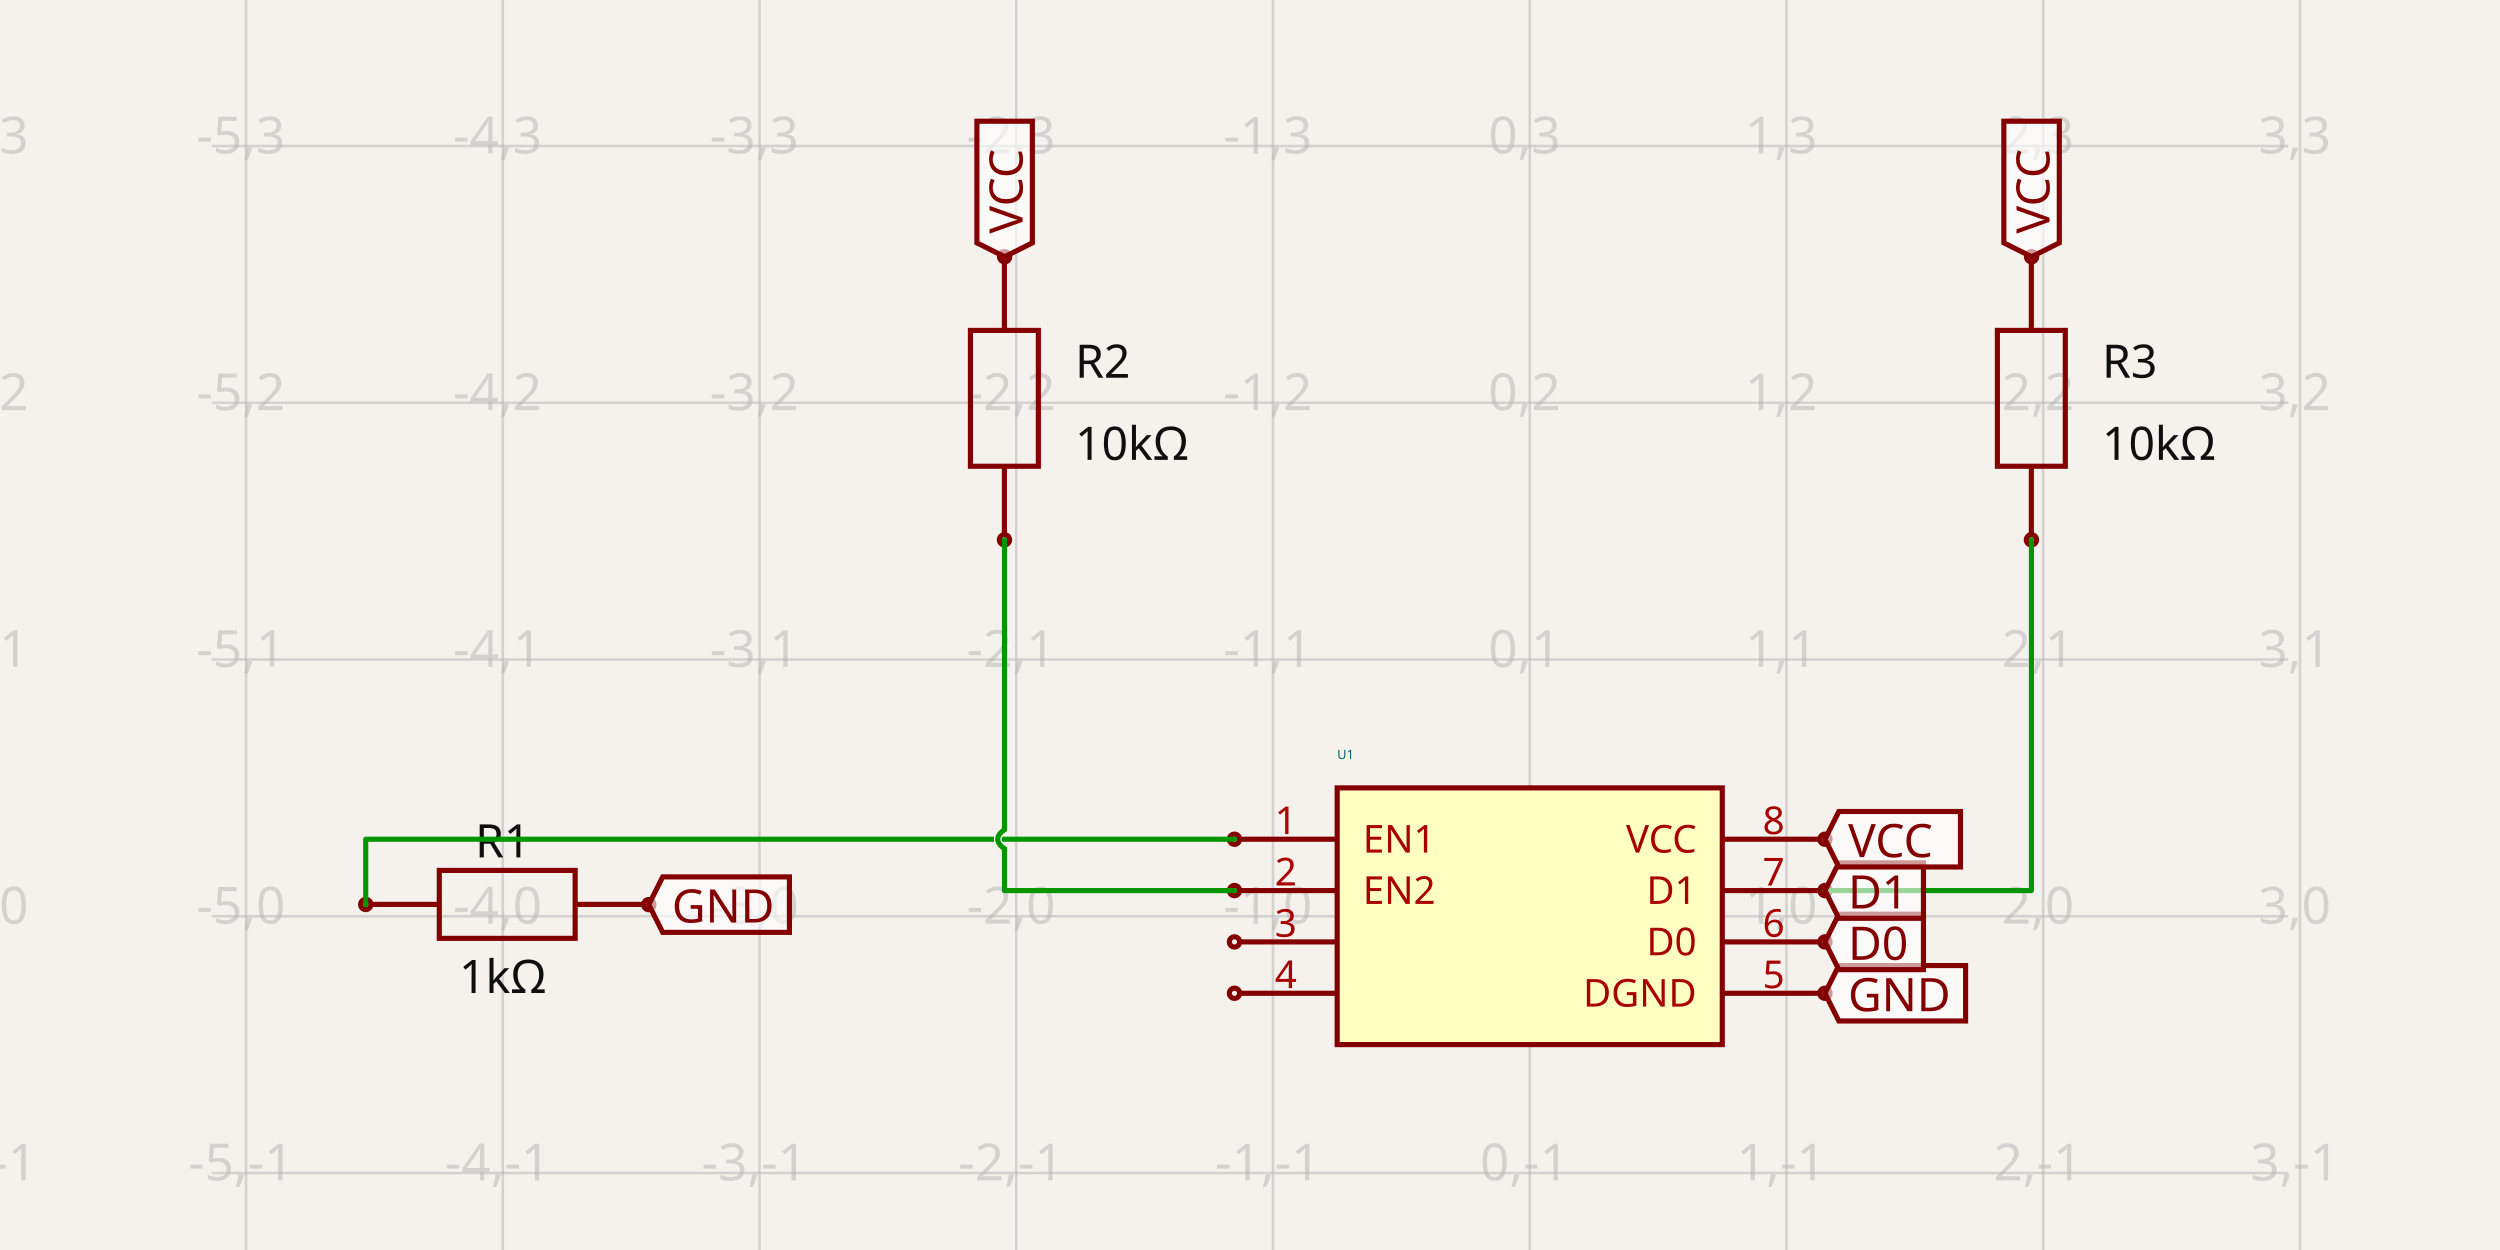
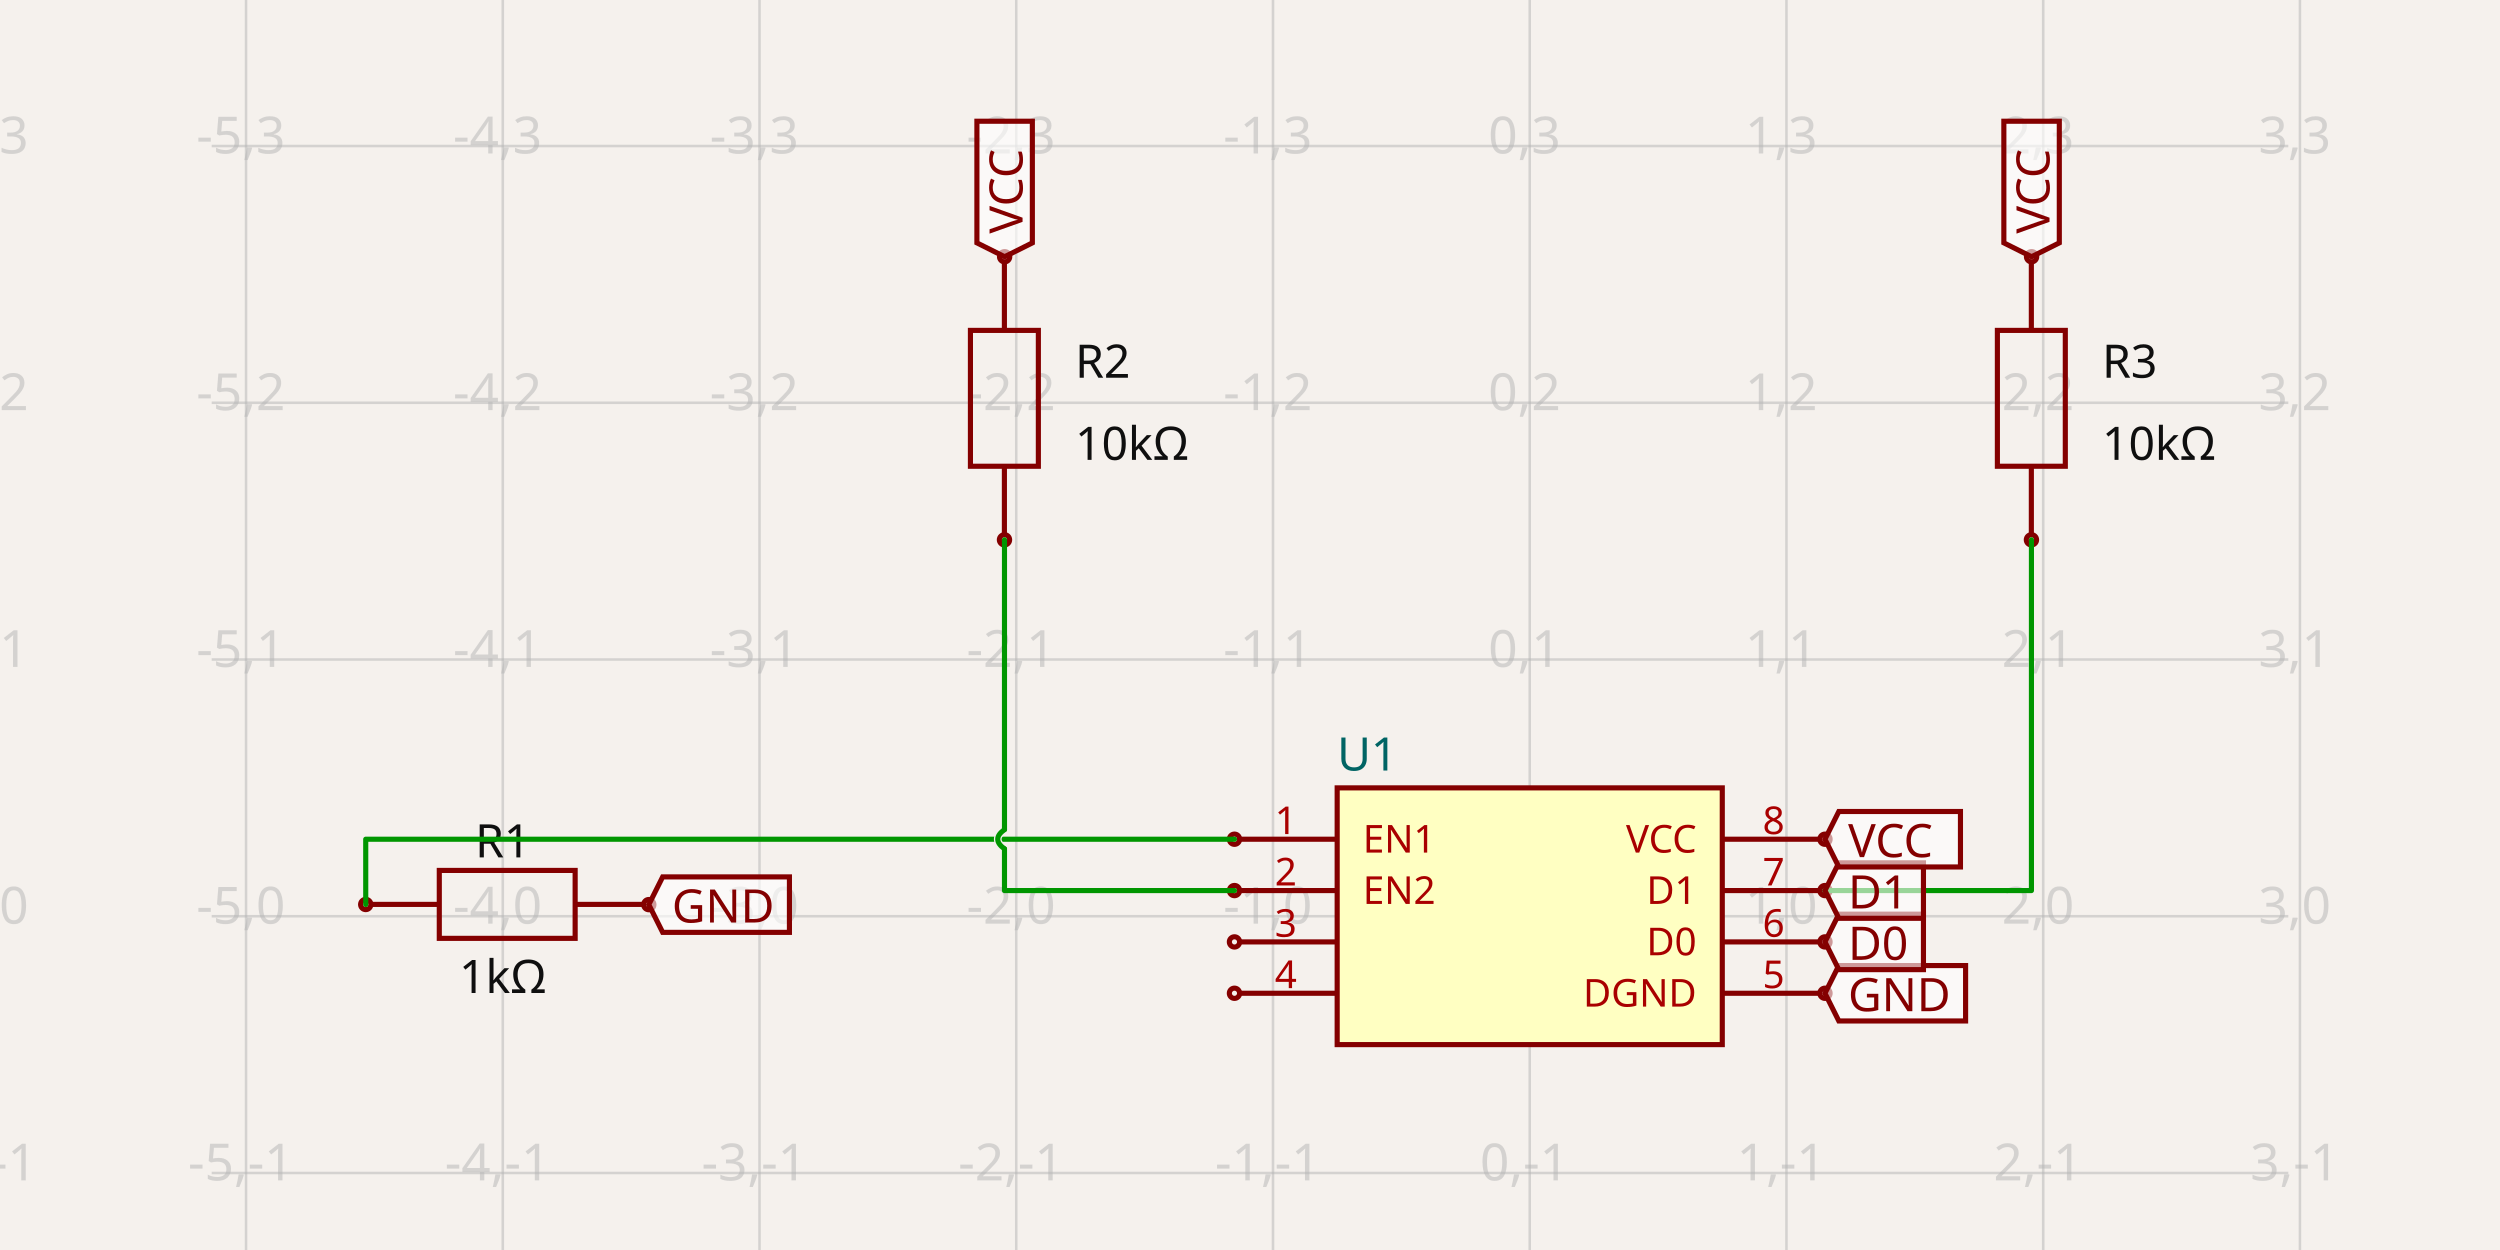
<svg xmlns="http://www.w3.org/2000/svg" width="1200" height="600" style="background-color: rgb(245, 241, 237)" data-real-to-screen-transform="matrix(123.233886394,0,0,-123.233886394,734.2663631033,439.7959476878)">
  <style>
              .boundary { fill: rgb(245, 241, 237); }
              .schematic-boundary { fill: none; stroke: #fff; }
              .component { fill: none; stroke: rgb(132, 0, 0); }
              .chip { fill: rgb(255, 255, 194); stroke: rgb(132, 0, 0); }
              .component-pin { fill: none; stroke: rgb(132, 0, 0); }
              .trace:hover {
                filter: invert(1);
              }
              .trace:hover .trace-crossing-outline {
                opacity: 0;
              }
              .text { font-family: sans-serif; fill: rgb(0, 150, 0); }
              .pin-number { fill: rgb(169, 0, 0); }
              .port-label { fill: rgb(0, 100, 100); }
              .component-name { fill: rgb(0, 100, 100); }
            </style>
  <rect class="boundary" x="0" y="0" width="1200" height="600" />
  <g class="grid">
    <line x1="-5.137" y1="600" x2="-5.137" y2="3.6266101233195513e-11" stroke="rgb(181, 181, 181)" stroke-width="1.232" stroke-opacity="0.5" />
    <line x1="118.097" y1="600" x2="118.097" y2="3.6266101233195513e-11" stroke="rgb(181, 181, 181)" stroke-width="1.232" stroke-opacity="0.5" />
    <line x1="241.331" y1="600" x2="241.331" y2="3.6266101233195513e-11" stroke="rgb(181, 181, 181)" stroke-width="1.232" stroke-opacity="0.5" />
    <line x1="364.565" y1="600" x2="364.565" y2="3.6266101233195513e-11" stroke="rgb(181, 181, 181)" stroke-width="1.232" stroke-opacity="0.5" />
    <line x1="487.799" y1="600" x2="487.799" y2="3.6266101233195513e-11" stroke="rgb(181, 181, 181)" stroke-width="1.232" stroke-opacity="0.5" />
    <line x1="611.032" y1="600" x2="611.032" y2="3.6266101233195513e-11" stroke="rgb(181, 181, 181)" stroke-width="1.232" stroke-opacity="0.5" />
    <line x1="734.266" y1="600" x2="734.266" y2="3.6266101233195513e-11" stroke="rgb(181, 181, 181)" stroke-width="1.232" stroke-opacity="0.5" />
    <line x1="857.5" y1="600" x2="857.5" y2="3.6266101233195513e-11" stroke="rgb(181, 181, 181)" stroke-width="1.232" stroke-opacity="0.5" />
    <line x1="980.734" y1="600" x2="980.734" y2="3.6266101233195513e-11" stroke="rgb(181, 181, 181)" stroke-width="1.232" stroke-opacity="0.5" />
    <line x1="1103.968" y1="600" x2="1103.968" y2="3.6266101233195513e-11" stroke="rgb(181, 181, 181)" stroke-width="1.232" stroke-opacity="0.5" />
    <line x1="101.609" y1="686.264" x2="1098.391" y2="686.264" stroke="rgb(181, 181, 181)" stroke-width="1.232" stroke-opacity="0.5" />
    <line x1="101.609" y1="563.03" x2="1098.391" y2="563.03" stroke="rgb(181, 181, 181)" stroke-width="1.232" stroke-opacity="0.5" />
    <line x1="101.609" y1="439.796" x2="1098.391" y2="439.796" stroke="rgb(181, 181, 181)" stroke-width="1.232" stroke-opacity="0.5" />
    <line x1="101.609" y1="316.562" x2="1098.391" y2="316.562" stroke="rgb(181, 181, 181)" stroke-width="1.232" stroke-opacity="0.5" />
    <line x1="101.609" y1="193.328" x2="1098.391" y2="193.328" stroke="rgb(181, 181, 181)" stroke-width="1.232" stroke-opacity="0.5" />
    <line x1="101.609" y1="70.094" x2="1098.391" y2="70.094" stroke="rgb(181, 181, 181)" stroke-width="1.232" stroke-opacity="0.5" />
    <line x1="101.609" y1="-53.14" x2="1098.391" y2="-53.14" stroke="rgb(181, 181, 181)" stroke-width="1.232" stroke-opacity="0.5" />
    <text x="-7.637" y="681.264" fill="rgb(181, 181, 181)" font-size="24.647" fill-opacity="0.5" text-anchor="middle" dominant-baseline="middle" font-family="sans-serif">-6,-2</text>
    <text x="-7.637" y="558.03" fill="rgb(181, 181, 181)" font-size="24.647" fill-opacity="0.5" text-anchor="middle" dominant-baseline="middle" font-family="sans-serif">-6,-1</text>
    <text x="-7.637" y="434.796" fill="rgb(181, 181, 181)" font-size="24.647" fill-opacity="0.5" text-anchor="middle" dominant-baseline="middle" font-family="sans-serif">-6,0</text>
    <text x="-7.637" y="311.562" fill="rgb(181, 181, 181)" font-size="24.647" fill-opacity="0.5" text-anchor="middle" dominant-baseline="middle" font-family="sans-serif">-6,1</text>
    <text x="-7.637" y="188.328" fill="rgb(181, 181, 181)" font-size="24.647" fill-opacity="0.5" text-anchor="middle" dominant-baseline="middle" font-family="sans-serif">-6,2</text>
    <text x="-7.637" y="65.094" fill="rgb(181, 181, 181)" font-size="24.647" fill-opacity="0.5" text-anchor="middle" dominant-baseline="middle" font-family="sans-serif">-6,3</text>
    <text x="-7.637" y="-58.14" fill="rgb(181, 181, 181)" font-size="24.647" fill-opacity="0.5" text-anchor="middle" dominant-baseline="middle" font-family="sans-serif">-6,4</text>
    <text x="115.597" y="681.264" fill="rgb(181, 181, 181)" font-size="24.647" fill-opacity="0.5" text-anchor="middle" dominant-baseline="middle" font-family="sans-serif">-5,-2</text>
    <text x="115.597" y="558.03" fill="rgb(181, 181, 181)" font-size="24.647" fill-opacity="0.5" text-anchor="middle" dominant-baseline="middle" font-family="sans-serif">-5,-1</text>
    <text x="115.597" y="434.796" fill="rgb(181, 181, 181)" font-size="24.647" fill-opacity="0.5" text-anchor="middle" dominant-baseline="middle" font-family="sans-serif">-5,0</text>
    <text x="115.597" y="311.562" fill="rgb(181, 181, 181)" font-size="24.647" fill-opacity="0.5" text-anchor="middle" dominant-baseline="middle" font-family="sans-serif">-5,1</text>
    <text x="115.597" y="188.328" fill="rgb(181, 181, 181)" font-size="24.647" fill-opacity="0.5" text-anchor="middle" dominant-baseline="middle" font-family="sans-serif">-5,2</text>
    <text x="115.597" y="65.094" fill="rgb(181, 181, 181)" font-size="24.647" fill-opacity="0.5" text-anchor="middle" dominant-baseline="middle" font-family="sans-serif">-5,3</text>
    <text x="115.597" y="-58.14" fill="rgb(181, 181, 181)" font-size="24.647" fill-opacity="0.5" text-anchor="middle" dominant-baseline="middle" font-family="sans-serif">-5,4</text>
    <text x="238.831" y="681.264" fill="rgb(181, 181, 181)" font-size="24.647" fill-opacity="0.5" text-anchor="middle" dominant-baseline="middle" font-family="sans-serif">-4,-2</text>
    <text x="238.831" y="558.03" fill="rgb(181, 181, 181)" font-size="24.647" fill-opacity="0.5" text-anchor="middle" dominant-baseline="middle" font-family="sans-serif">-4,-1</text>
    <text x="238.831" y="434.796" fill="rgb(181, 181, 181)" font-size="24.647" fill-opacity="0.5" text-anchor="middle" dominant-baseline="middle" font-family="sans-serif">-4,0</text>
    <text x="238.831" y="311.562" fill="rgb(181, 181, 181)" font-size="24.647" fill-opacity="0.5" text-anchor="middle" dominant-baseline="middle" font-family="sans-serif">-4,1</text>
    <text x="238.831" y="188.328" fill="rgb(181, 181, 181)" font-size="24.647" fill-opacity="0.5" text-anchor="middle" dominant-baseline="middle" font-family="sans-serif">-4,2</text>
    <text x="238.831" y="65.094" fill="rgb(181, 181, 181)" font-size="24.647" fill-opacity="0.5" text-anchor="middle" dominant-baseline="middle" font-family="sans-serif">-4,3</text>
    <text x="238.831" y="-58.14" fill="rgb(181, 181, 181)" font-size="24.647" fill-opacity="0.5" text-anchor="middle" dominant-baseline="middle" font-family="sans-serif">-4,4</text>
    <text x="362.065" y="681.264" fill="rgb(181, 181, 181)" font-size="24.647" fill-opacity="0.5" text-anchor="middle" dominant-baseline="middle" font-family="sans-serif">-3,-2</text>
    <text x="362.065" y="558.03" fill="rgb(181, 181, 181)" font-size="24.647" fill-opacity="0.5" text-anchor="middle" dominant-baseline="middle" font-family="sans-serif">-3,-1</text>
    <text x="362.065" y="434.796" fill="rgb(181, 181, 181)" font-size="24.647" fill-opacity="0.5" text-anchor="middle" dominant-baseline="middle" font-family="sans-serif">-3,0</text>
    <text x="362.065" y="311.562" fill="rgb(181, 181, 181)" font-size="24.647" fill-opacity="0.5" text-anchor="middle" dominant-baseline="middle" font-family="sans-serif">-3,1</text>
    <text x="362.065" y="188.328" fill="rgb(181, 181, 181)" font-size="24.647" fill-opacity="0.5" text-anchor="middle" dominant-baseline="middle" font-family="sans-serif">-3,2</text>
    <text x="362.065" y="65.094" fill="rgb(181, 181, 181)" font-size="24.647" fill-opacity="0.5" text-anchor="middle" dominant-baseline="middle" font-family="sans-serif">-3,3</text>
    <text x="362.065" y="-58.14" fill="rgb(181, 181, 181)" font-size="24.647" fill-opacity="0.5" text-anchor="middle" dominant-baseline="middle" font-family="sans-serif">-3,4</text>
    <text x="485.299" y="681.264" fill="rgb(181, 181, 181)" font-size="24.647" fill-opacity="0.5" text-anchor="middle" dominant-baseline="middle" font-family="sans-serif">-2,-2</text>
    <text x="485.299" y="558.03" fill="rgb(181, 181, 181)" font-size="24.647" fill-opacity="0.5" text-anchor="middle" dominant-baseline="middle" font-family="sans-serif">-2,-1</text>
    <text x="485.299" y="434.796" fill="rgb(181, 181, 181)" font-size="24.647" fill-opacity="0.5" text-anchor="middle" dominant-baseline="middle" font-family="sans-serif">-2,0</text>
    <text x="485.299" y="311.562" fill="rgb(181, 181, 181)" font-size="24.647" fill-opacity="0.5" text-anchor="middle" dominant-baseline="middle" font-family="sans-serif">-2,1</text>
    <text x="485.299" y="188.328" fill="rgb(181, 181, 181)" font-size="24.647" fill-opacity="0.5" text-anchor="middle" dominant-baseline="middle" font-family="sans-serif">-2,2</text>
    <text x="485.299" y="65.094" fill="rgb(181, 181, 181)" font-size="24.647" fill-opacity="0.5" text-anchor="middle" dominant-baseline="middle" font-family="sans-serif">-2,3</text>
    <text x="485.299" y="-58.14" fill="rgb(181, 181, 181)" font-size="24.647" fill-opacity="0.5" text-anchor="middle" dominant-baseline="middle" font-family="sans-serif">-2,4</text>
    <text x="608.532" y="681.264" fill="rgb(181, 181, 181)" font-size="24.647" fill-opacity="0.5" text-anchor="middle" dominant-baseline="middle" font-family="sans-serif">-1,-2</text>
    <text x="608.532" y="558.03" fill="rgb(181, 181, 181)" font-size="24.647" fill-opacity="0.5" text-anchor="middle" dominant-baseline="middle" font-family="sans-serif">-1,-1</text>
    <text x="608.532" y="434.796" fill="rgb(181, 181, 181)" font-size="24.647" fill-opacity="0.5" text-anchor="middle" dominant-baseline="middle" font-family="sans-serif">-1,0</text>
    <text x="608.532" y="311.562" fill="rgb(181, 181, 181)" font-size="24.647" fill-opacity="0.5" text-anchor="middle" dominant-baseline="middle" font-family="sans-serif">-1,1</text>
    <text x="608.532" y="188.328" fill="rgb(181, 181, 181)" font-size="24.647" fill-opacity="0.5" text-anchor="middle" dominant-baseline="middle" font-family="sans-serif">-1,2</text>
    <text x="608.532" y="65.094" fill="rgb(181, 181, 181)" font-size="24.647" fill-opacity="0.5" text-anchor="middle" dominant-baseline="middle" font-family="sans-serif">-1,3</text>
    <text x="608.532" y="-58.14" fill="rgb(181, 181, 181)" font-size="24.647" fill-opacity="0.5" text-anchor="middle" dominant-baseline="middle" font-family="sans-serif">-1,4</text>
    <text x="731.766" y="681.264" fill="rgb(181, 181, 181)" font-size="24.647" fill-opacity="0.5" text-anchor="middle" dominant-baseline="middle" font-family="sans-serif">0,-2</text>
    <text x="731.766" y="558.03" fill="rgb(181, 181, 181)" font-size="24.647" fill-opacity="0.5" text-anchor="middle" dominant-baseline="middle" font-family="sans-serif">0,-1</text>
    <text x="731.766" y="434.796" fill="rgb(181, 181, 181)" font-size="24.647" fill-opacity="0.5" text-anchor="middle" dominant-baseline="middle" font-family="sans-serif">0,0</text>
    <text x="731.766" y="311.562" fill="rgb(181, 181, 181)" font-size="24.647" fill-opacity="0.5" text-anchor="middle" dominant-baseline="middle" font-family="sans-serif">0,1</text>
    <text x="731.766" y="188.328" fill="rgb(181, 181, 181)" font-size="24.647" fill-opacity="0.5" text-anchor="middle" dominant-baseline="middle" font-family="sans-serif">0,2</text>
    <text x="731.766" y="65.094" fill="rgb(181, 181, 181)" font-size="24.647" fill-opacity="0.5" text-anchor="middle" dominant-baseline="middle" font-family="sans-serif">0,3</text>
    <text x="731.766" y="-58.14" fill="rgb(181, 181, 181)" font-size="24.647" fill-opacity="0.5" text-anchor="middle" dominant-baseline="middle" font-family="sans-serif">0,4</text>
    <text x="855" y="681.264" fill="rgb(181, 181, 181)" font-size="24.647" fill-opacity="0.5" text-anchor="middle" dominant-baseline="middle" font-family="sans-serif">1,-2</text>
    <text x="855" y="558.03" fill="rgb(181, 181, 181)" font-size="24.647" fill-opacity="0.5" text-anchor="middle" dominant-baseline="middle" font-family="sans-serif">1,-1</text>
    <text x="855" y="434.796" fill="rgb(181, 181, 181)" font-size="24.647" fill-opacity="0.5" text-anchor="middle" dominant-baseline="middle" font-family="sans-serif">1,0</text>
    <text x="855" y="311.562" fill="rgb(181, 181, 181)" font-size="24.647" fill-opacity="0.5" text-anchor="middle" dominant-baseline="middle" font-family="sans-serif">1,1</text>
    <text x="855" y="188.328" fill="rgb(181, 181, 181)" font-size="24.647" fill-opacity="0.5" text-anchor="middle" dominant-baseline="middle" font-family="sans-serif">1,2</text>
    <text x="855" y="65.094" fill="rgb(181, 181, 181)" font-size="24.647" fill-opacity="0.5" text-anchor="middle" dominant-baseline="middle" font-family="sans-serif">1,3</text>
    <text x="855" y="-58.14" fill="rgb(181, 181, 181)" font-size="24.647" fill-opacity="0.5" text-anchor="middle" dominant-baseline="middle" font-family="sans-serif">1,4</text>
    <text x="978.234" y="681.264" fill="rgb(181, 181, 181)" font-size="24.647" fill-opacity="0.5" text-anchor="middle" dominant-baseline="middle" font-family="sans-serif">2,-2</text>
    <text x="978.234" y="558.03" fill="rgb(181, 181, 181)" font-size="24.647" fill-opacity="0.5" text-anchor="middle" dominant-baseline="middle" font-family="sans-serif">2,-1</text>
    <text x="978.234" y="434.796" fill="rgb(181, 181, 181)" font-size="24.647" fill-opacity="0.5" text-anchor="middle" dominant-baseline="middle" font-family="sans-serif">2,0</text>
    <text x="978.234" y="311.562" fill="rgb(181, 181, 181)" font-size="24.647" fill-opacity="0.5" text-anchor="middle" dominant-baseline="middle" font-family="sans-serif">2,1</text>
    <text x="978.234" y="188.328" fill="rgb(181, 181, 181)" font-size="24.647" fill-opacity="0.5" text-anchor="middle" dominant-baseline="middle" font-family="sans-serif">2,2</text>
    <text x="978.234" y="65.094" fill="rgb(181, 181, 181)" font-size="24.647" fill-opacity="0.5" text-anchor="middle" dominant-baseline="middle" font-family="sans-serif">2,3</text>
    <text x="978.234" y="-58.14" fill="rgb(181, 181, 181)" font-size="24.647" fill-opacity="0.5" text-anchor="middle" dominant-baseline="middle" font-family="sans-serif">2,4</text>
    <text x="1101.468" y="681.264" fill="rgb(181, 181, 181)" font-size="24.647" fill-opacity="0.5" text-anchor="middle" dominant-baseline="middle" font-family="sans-serif">3,-2</text>
    <text x="1101.468" y="558.03" fill="rgb(181, 181, 181)" font-size="24.647" fill-opacity="0.5" text-anchor="middle" dominant-baseline="middle" font-family="sans-serif">3,-1</text>
    <text x="1101.468" y="434.796" fill="rgb(181, 181, 181)" font-size="24.647" fill-opacity="0.5" text-anchor="middle" dominant-baseline="middle" font-family="sans-serif">3,0</text>
    <text x="1101.468" y="311.562" fill="rgb(181, 181, 181)" font-size="24.647" fill-opacity="0.5" text-anchor="middle" dominant-baseline="middle" font-family="sans-serif">3,1</text>
    <text x="1101.468" y="188.328" fill="rgb(181, 181, 181)" font-size="24.647" fill-opacity="0.5" text-anchor="middle" dominant-baseline="middle" font-family="sans-serif">3,2</text>
    <text x="1101.468" y="65.094" fill="rgb(181, 181, 181)" font-size="24.647" fill-opacity="0.5" text-anchor="middle" dominant-baseline="middle" font-family="sans-serif">3,3</text>
    <text x="1101.468" y="-58.14" fill="rgb(181, 181, 181)" font-size="24.647" fill-opacity="0.5" text-anchor="middle" dominant-baseline="middle" font-family="sans-serif">3,4</text>
  </g>
  <g data-circuit-json-type="schematic_component" data-schematic-component-id="schematic_component_0">
    <rect class="component chip" x="641.841" y="378.179" width="184.851" height="123.234" stroke-width="2.465px" fill="rgb(255, 255, 194)" stroke="rgb(132, 0, 0)" />
    <rect class="component-overlay" x="641.841" y="378.179" width="184.851" height="123.234" fill="transparent" />
-     <text x="641.841" y="517.433" fill="#006464" text-anchor="start" dominant-baseline="middle" font-family="sans-serif" font-size="6.162px" transform="rotate(0, 641.8409, 517.4333)" />
-     <text x="641.841" y="362.159" fill="#006464" text-anchor="start" dominant-baseline="middle" font-family="sans-serif" font-size="6.162px" transform="rotate(0, 641.8409, 362.1586)">U1</text>
+     <text x="641.841" y="517.433" fill="#006464" text-anchor="start" dominant-baseline="middle" font-family="sans-serif" font-size="22.182px" transform="rotate(0, 641.8409, 517.4333)" />
+     <text x="641.841" y="362.159" fill="#006464" text-anchor="start" dominant-baseline="middle" font-family="sans-serif" font-size="22.182px" transform="rotate(0, 641.8409, 362.1586)">U1</text>
    <line class="component-pin" x1="595.012" y1="402.826" x2="641.841" y2="402.826" stroke-width="2.465px" />
    <circle class="component-pin" cx="592.547" cy="402.826" r="2.465" stroke-width="2.465px" />
    <text class="pin-number" x="617.194" y="400.361" style="font-family: sans-serif;" fill="rgb(169, 0, 0)" text-anchor="middle" dominant-baseline="auto" font-size="18.485px" transform="">1</text>
    <text class="pin-number" x="654.164" y="402.826" style="font-family: sans-serif;" fill="rgb(169, 0, 0)" text-anchor="start" dominant-baseline="middle" font-size="18.485px" transform="">EN1</text>
    <line class="component-pin" x1="595.012" y1="427.473" x2="641.841" y2="427.473" stroke-width="2.465px" />
    <circle class="component-pin" cx="592.547" cy="427.473" r="2.465" stroke-width="2.465px" />
    <text class="pin-number" x="617.194" y="425.008" style="font-family: sans-serif;" fill="rgb(169, 0, 0)" text-anchor="middle" dominant-baseline="auto" font-size="18.485px" transform="">2</text>
    <text class="pin-number" x="654.164" y="427.473" style="font-family: sans-serif;" fill="rgb(169, 0, 0)" text-anchor="start" dominant-baseline="middle" font-size="18.485px" transform="">EN2</text>
    <line class="component-pin" x1="873.521" y1="476.766" x2="826.692" y2="476.766" stroke-width="2.465px" />
    <circle class="component-pin" cx="875.985" cy="476.766" r="2.465" stroke-width="2.465px" />
    <text class="pin-number" x="851.339" y="474.301" style="font-family: sans-serif;" fill="rgb(169, 0, 0)" text-anchor="middle" dominant-baseline="auto" font-size="18.485px" transform="">5</text>
    <text class="pin-number" x="814.368" y="476.766" style="font-family: sans-serif;" fill="rgb(169, 0, 0)" text-anchor="end" dominant-baseline="middle" font-size="18.485px" transform="">DGND</text>
    <line class="component-pin" x1="873.521" y1="452.119" x2="826.692" y2="452.119" stroke-width="2.465px" />
    <circle class="component-pin" cx="875.985" cy="452.119" r="2.465" stroke-width="2.465px" />
    <text class="pin-number" x="851.339" y="449.655" style="font-family: sans-serif;" fill="rgb(169, 0, 0)" text-anchor="middle" dominant-baseline="auto" font-size="18.485px" transform="">6</text>
    <text class="pin-number" x="814.368" y="452.119" style="font-family: sans-serif;" fill="rgb(169, 0, 0)" text-anchor="end" dominant-baseline="middle" font-size="18.485px" transform="">D0</text>
    <line class="component-pin" x1="873.521" y1="427.473" x2="826.692" y2="427.473" stroke-width="2.465px" />
    <circle class="component-pin" cx="875.985" cy="427.473" r="2.465" stroke-width="2.465px" />
    <text class="pin-number" x="851.339" y="425.008" style="font-family: sans-serif;" fill="rgb(169, 0, 0)" text-anchor="middle" dominant-baseline="auto" font-size="18.485px" transform="">7</text>
    <text class="pin-number" x="814.368" y="427.473" style="font-family: sans-serif;" fill="rgb(169, 0, 0)" text-anchor="end" dominant-baseline="middle" font-size="18.485px" transform="">D1</text>
    <line class="component-pin" x1="873.521" y1="402.826" x2="826.692" y2="402.826" stroke-width="2.465px" />
    <circle class="component-pin" cx="875.985" cy="402.826" r="2.465" stroke-width="2.465px" />
    <text class="pin-number" x="851.339" y="400.361" style="font-family: sans-serif;" fill="rgb(169, 0, 0)" text-anchor="middle" dominant-baseline="auto" font-size="18.485px" transform="">8</text>
    <text class="pin-number" x="814.368" y="402.826" style="font-family: sans-serif;" fill="rgb(169, 0, 0)" text-anchor="end" dominant-baseline="middle" font-size="18.485px" transform="">VCC</text>
    <line class="component-pin" x1="595.012" y1="452.119" x2="641.841" y2="452.119" stroke-width="2.465px" />
    <circle class="component-pin" cx="592.547" cy="452.119" r="2.465" stroke-width="2.465px" />
    <text class="pin-number" x="617.194" y="449.655" style="font-family: sans-serif;" fill="rgb(169, 0, 0)" text-anchor="middle" dominant-baseline="auto" font-size="18.485px" transform="">3</text>
    <line class="component-pin" x1="595.012" y1="476.766" x2="641.841" y2="476.766" stroke-width="2.465px" />
    <circle class="component-pin" cx="592.547" cy="476.766" r="2.465" stroke-width="2.465px" />
    <text class="pin-number" x="617.194" y="474.301" style="font-family: sans-serif;" fill="rgb(169, 0, 0)" text-anchor="middle" dominant-baseline="auto" font-size="18.485px" transform="">4</text>
  </g>
  <g data-circuit-json-type="schematic_component" data-schematic-component-id="schematic_component_1">
    <rect class="component-overlay" x="178.253" y="417.804" width="130.423" height="32.606" fill="transparent" />
    <path d="M 178.253 434.107 L 210.859 434.107" stroke="rgb(132, 0, 0)" fill="none" stroke-width="2.465px" />
    <path d="M 276.07 434.107 L 308.676 434.107" stroke="rgb(132, 0, 0)" fill="none" stroke-width="2.465px" />
    <path d="M 243.465 417.804 L 276.07 417.804 L 276.07 450.41 L 210.859 450.41 L 210.859 417.804 L 243.465 417.804" stroke="rgb(132, 0, 0)" fill="none" stroke-width="2.465px" />
    <text x="241.331" y="411.546" fill="rgb(15, 15, 15)" font-family="sans-serif" text-anchor="middle" dominant-baseline="auto" font-size="22.182px">R1</text>
    <text x="241.331" y="459.42" fill="rgb(15, 15, 15)" font-family="sans-serif" text-anchor="middle" dominant-baseline="hanging" font-size="22.182px">1kΩ</text>
    <circle cx="175.55" cy="434.151" r="2.465px" stroke-width="2.465px" fill="none" stroke="rgb(132, 0, 0)" />
    <circle cx="311.425" cy="434.219" r="2.465px" stroke-width="2.465px" fill="none" stroke="rgb(132, 0, 0)" />
  </g>
  <g data-circuit-json-type="schematic_component" data-schematic-component-id="schematic_component_2">
    <rect class="component-overlay" x="465.807" y="125.983" width="32.606" height="130.423" fill="transparent" />
    <path d="M 482.11 256.406 L 482.11 223.8" stroke="rgb(132, 0, 0)" fill="none" stroke-width="2.465px" />
    <path d="M 482.11 158.589 L 482.11 125.983" stroke="rgb(132, 0, 0)" fill="none" stroke-width="2.465px" />
    <path d="M 465.807 191.194 L 465.807 158.589 L 498.413 158.589 L 498.413 223.8 L 465.807 223.8 L 465.807 191.194" stroke="rgb(132, 0, 0)" fill="none" stroke-width="2.465px" />
    <text x="516.075" y="173.611" fill="rgb(15, 15, 15)" font-family="sans-serif" text-anchor="start" dominant-baseline="middle" font-size="22.182px">R2</text>
    <text x="516.075" y="213.046" fill="rgb(15, 15, 15)" font-family="sans-serif" text-anchor="start" dominant-baseline="middle" font-size="22.182px">10kΩ</text>
    <circle cx="482.154" cy="259.109" r="2.465px" stroke-width="2.465px" fill="none" stroke="rgb(132, 0, 0)" />
    <circle cx="482.221" cy="123.234" r="2.465px" stroke-width="2.465px" fill="none" stroke="rgb(132, 0, 0)" />
  </g>
  <g data-circuit-json-type="schematic_component" data-schematic-component-id="schematic_component_3">
    <rect class="component-overlay" x="958.743" y="125.983" width="32.606" height="130.423" fill="transparent" />
    <path d="M 975.045 256.406 L 975.045 223.8" stroke="rgb(132, 0, 0)" fill="none" stroke-width="2.465px" />
    <path d="M 975.045 158.589 L 975.045 125.983" stroke="rgb(132, 0, 0)" fill="none" stroke-width="2.465px" />
    <path d="M 958.743 191.194 L 958.743 158.589 L 991.348 158.589 L 991.348 223.8 L 958.743 223.8 L 958.743 191.194" stroke="rgb(132, 0, 0)" fill="none" stroke-width="2.465px" />
    <text x="1009.011" y="173.611" fill="rgb(15, 15, 15)" font-family="sans-serif" text-anchor="start" dominant-baseline="middle" font-size="22.182px">R3</text>
    <text x="1009.011" y="213.046" fill="rgb(15, 15, 15)" font-family="sans-serif" text-anchor="start" dominant-baseline="middle" font-size="22.182px">10kΩ</text>
    <circle cx="975.089" cy="259.109" r="2.465px" stroke-width="2.465px" fill="none" stroke="rgb(132, 0, 0)" />
    <circle cx="975.157" cy="123.234" r="2.465px" stroke-width="2.465px" fill="none" stroke="rgb(132, 0, 0)" />
  </g>
  <g class="trace" data-circuit-json-type="schematic_trace" data-schematic-trace-id="schematic_trace_0">
    <path d="M 592.547 402.826 L 175.55 402.826 L 175.55 434.151" class="trace-invisible-hover-outline" stroke="rgb(0, 150, 0)" fill="none" stroke-width="19.717px" stroke-linecap="round" opacity="0" stroke-linejoin="round" />
    <path d="M 592.547 402.826 L 175.55 402.826 L 175.55 434.151" stroke="rgb(0, 150, 0)" fill="none" stroke-width="2.465px" stroke-linecap="round" stroke-linejoin="round" />
  </g>
  <g class="trace" data-circuit-json-type="schematic_trace" data-schematic-trace-id="schematic_trace_1">
    <path d="M 875.985 427.473 L 975.089 427.473 L 975.089 259.109" class="trace-invisible-hover-outline" stroke="rgb(0, 150, 0)" fill="none" stroke-width="19.717px" stroke-linecap="round" opacity="0" stroke-linejoin="round" />
    <path d="M 875.985 427.473 L 975.089 427.473 L 975.089 259.109" stroke="rgb(0, 150, 0)" fill="none" stroke-width="2.465px" stroke-linecap="round" stroke-linejoin="round" />
  </g>
  <g class="trace" data-circuit-json-type="schematic_trace" data-schematic-trace-id="schematic_trace_2">
    <path class="trace-crossing-outline" d="M 482.154 398.205 Q 475.684 402.826 482.154 407.447" stroke="rgb(245, 241, 237)" fill="none" stroke-width="3.697px" stroke-linecap="round" />
    <path d="M 482.154 398.205 Q 475.684 402.826 482.154 407.447" stroke="rgb(0, 150, 0)" fill="none" stroke-width="2.465px" stroke-linecap="round" />
    <path d="M 482.154 259.109 L 482.154 398.205M 482.154 407.447 L 482.154 427.473 L 592.547 427.473" class="trace-invisible-hover-outline" stroke="rgb(0, 150, 0)" fill="none" stroke-width="19.717px" stroke-linecap="round" opacity="0" stroke-linejoin="round" />
    <path d="M 482.154 259.109 L 482.154 398.205M 482.154 407.447 L 482.154 427.473 L 592.547 427.473" stroke="rgb(0, 150, 0)" fill="none" stroke-width="2.465px" stroke-linecap="round" stroke-linejoin="round" />
  </g>
  <path class="net-label" d="     M 875.985,476.766     L 882.64,463.457     L 943.485,463.457     L 943.485,490.075     L 882.64,490.075     Z   " fill="rgba(255, 255, 255, 0.6)" stroke="rgb(132, 0, 0)" stroke-width="2.465px" />
  <text class="net-label-text" x="887.076" y="476.766" fill="rgb(132, 0, 0)" text-anchor="start" dominant-baseline="central" font-family="sans-serif" font-variant-numeric="tabular-nums" font-size="22.182px" transform="">GND</text>
  <path class="net-label" d="     M 875.985,452.119     L 882.64,438.81     L 923.258,438.81     L 923.258,465.429     L 882.64,465.429     Z   " fill="rgba(255, 255, 255, 0.6)" stroke="rgb(132, 0, 0)" stroke-width="2.465px" />
  <text class="net-label-text" x="887.076" y="452.119" fill="rgb(132, 0, 0)" text-anchor="start" dominant-baseline="central" font-family="sans-serif" font-variant-numeric="tabular-nums" font-size="22.182px" transform="">D0</text>
  <path class="net-label" d="     M 875.985,427.473     L 882.64,414.163     L 923.258,414.163     L 923.258,440.782     L 882.64,440.782     Z   " fill="rgba(255, 255, 255, 0.6)" stroke="rgb(132, 0, 0)" stroke-width="2.465px" />
  <text class="net-label-text" x="887.076" y="427.473" fill="rgb(132, 0, 0)" text-anchor="start" dominant-baseline="central" font-family="sans-serif" font-variant-numeric="tabular-nums" font-size="22.182px" transform="">D1</text>
  <path class="net-label" d="     M 875.985,402.826     L 882.64,389.517     L 941.02,389.517     L 941.02,416.135     L 882.64,416.135     Z   " fill="rgba(255, 255, 255, 0.6)" stroke="rgb(132, 0, 0)" stroke-width="2.465px" />
  <text class="net-label-text" x="887.076" y="402.826" fill="rgb(132, 0, 0)" text-anchor="start" dominant-baseline="central" font-family="sans-serif" font-variant-numeric="tabular-nums" font-size="22.182px" transform="">VCC</text>
  <path class="net-label" d="     M 311.425,434.219     L 318.08,420.909     L 378.924,420.909     L 378.924,447.528     L 318.08,447.528     Z   " fill="rgba(255, 255, 255, 0.6)" stroke="rgb(132, 0, 0)" stroke-width="2.465px" />
  <text class="net-label-text" x="322.516" y="434.219" fill="rgb(132, 0, 0)" text-anchor="start" dominant-baseline="central" font-family="sans-serif" font-variant-numeric="tabular-nums" font-size="22.182px" transform="">GND</text>
  <path class="net-label" d="     M 482.221,123.234     L 468.912,116.579     L 468.912,58.199     L 495.53,58.199     L 495.53,116.579     Z   " fill="rgba(255, 255, 255, 0.6)" stroke="rgb(132, 0, 0)" stroke-width="2.465px" />
  <text class="net-label-text" x="482.221" y="112.143" fill="rgb(132, 0, 0)" text-anchor="start" dominant-baseline="central" font-family="sans-serif" font-variant-numeric="tabular-nums" font-size="22.182px" transform="rotate(-90 482.2212 112.1428)">VCC</text>
  <path class="net-label" d="     M 975.157,123.234     L 961.847,116.579     L 961.847,58.199     L 988.466,58.199     L 988.466,116.579     Z   " fill="rgba(255, 255, 255, 0.6)" stroke="rgb(132, 0, 0)" stroke-width="2.465px" />
  <text class="net-label-text" x="975.157" y="112.143" fill="rgb(132, 0, 0)" text-anchor="start" dominant-baseline="central" font-family="sans-serif" font-variant-numeric="tabular-nums" font-size="22.182px" transform="rotate(-90 975.1567 112.1428)">VCC</text>
</svg>
